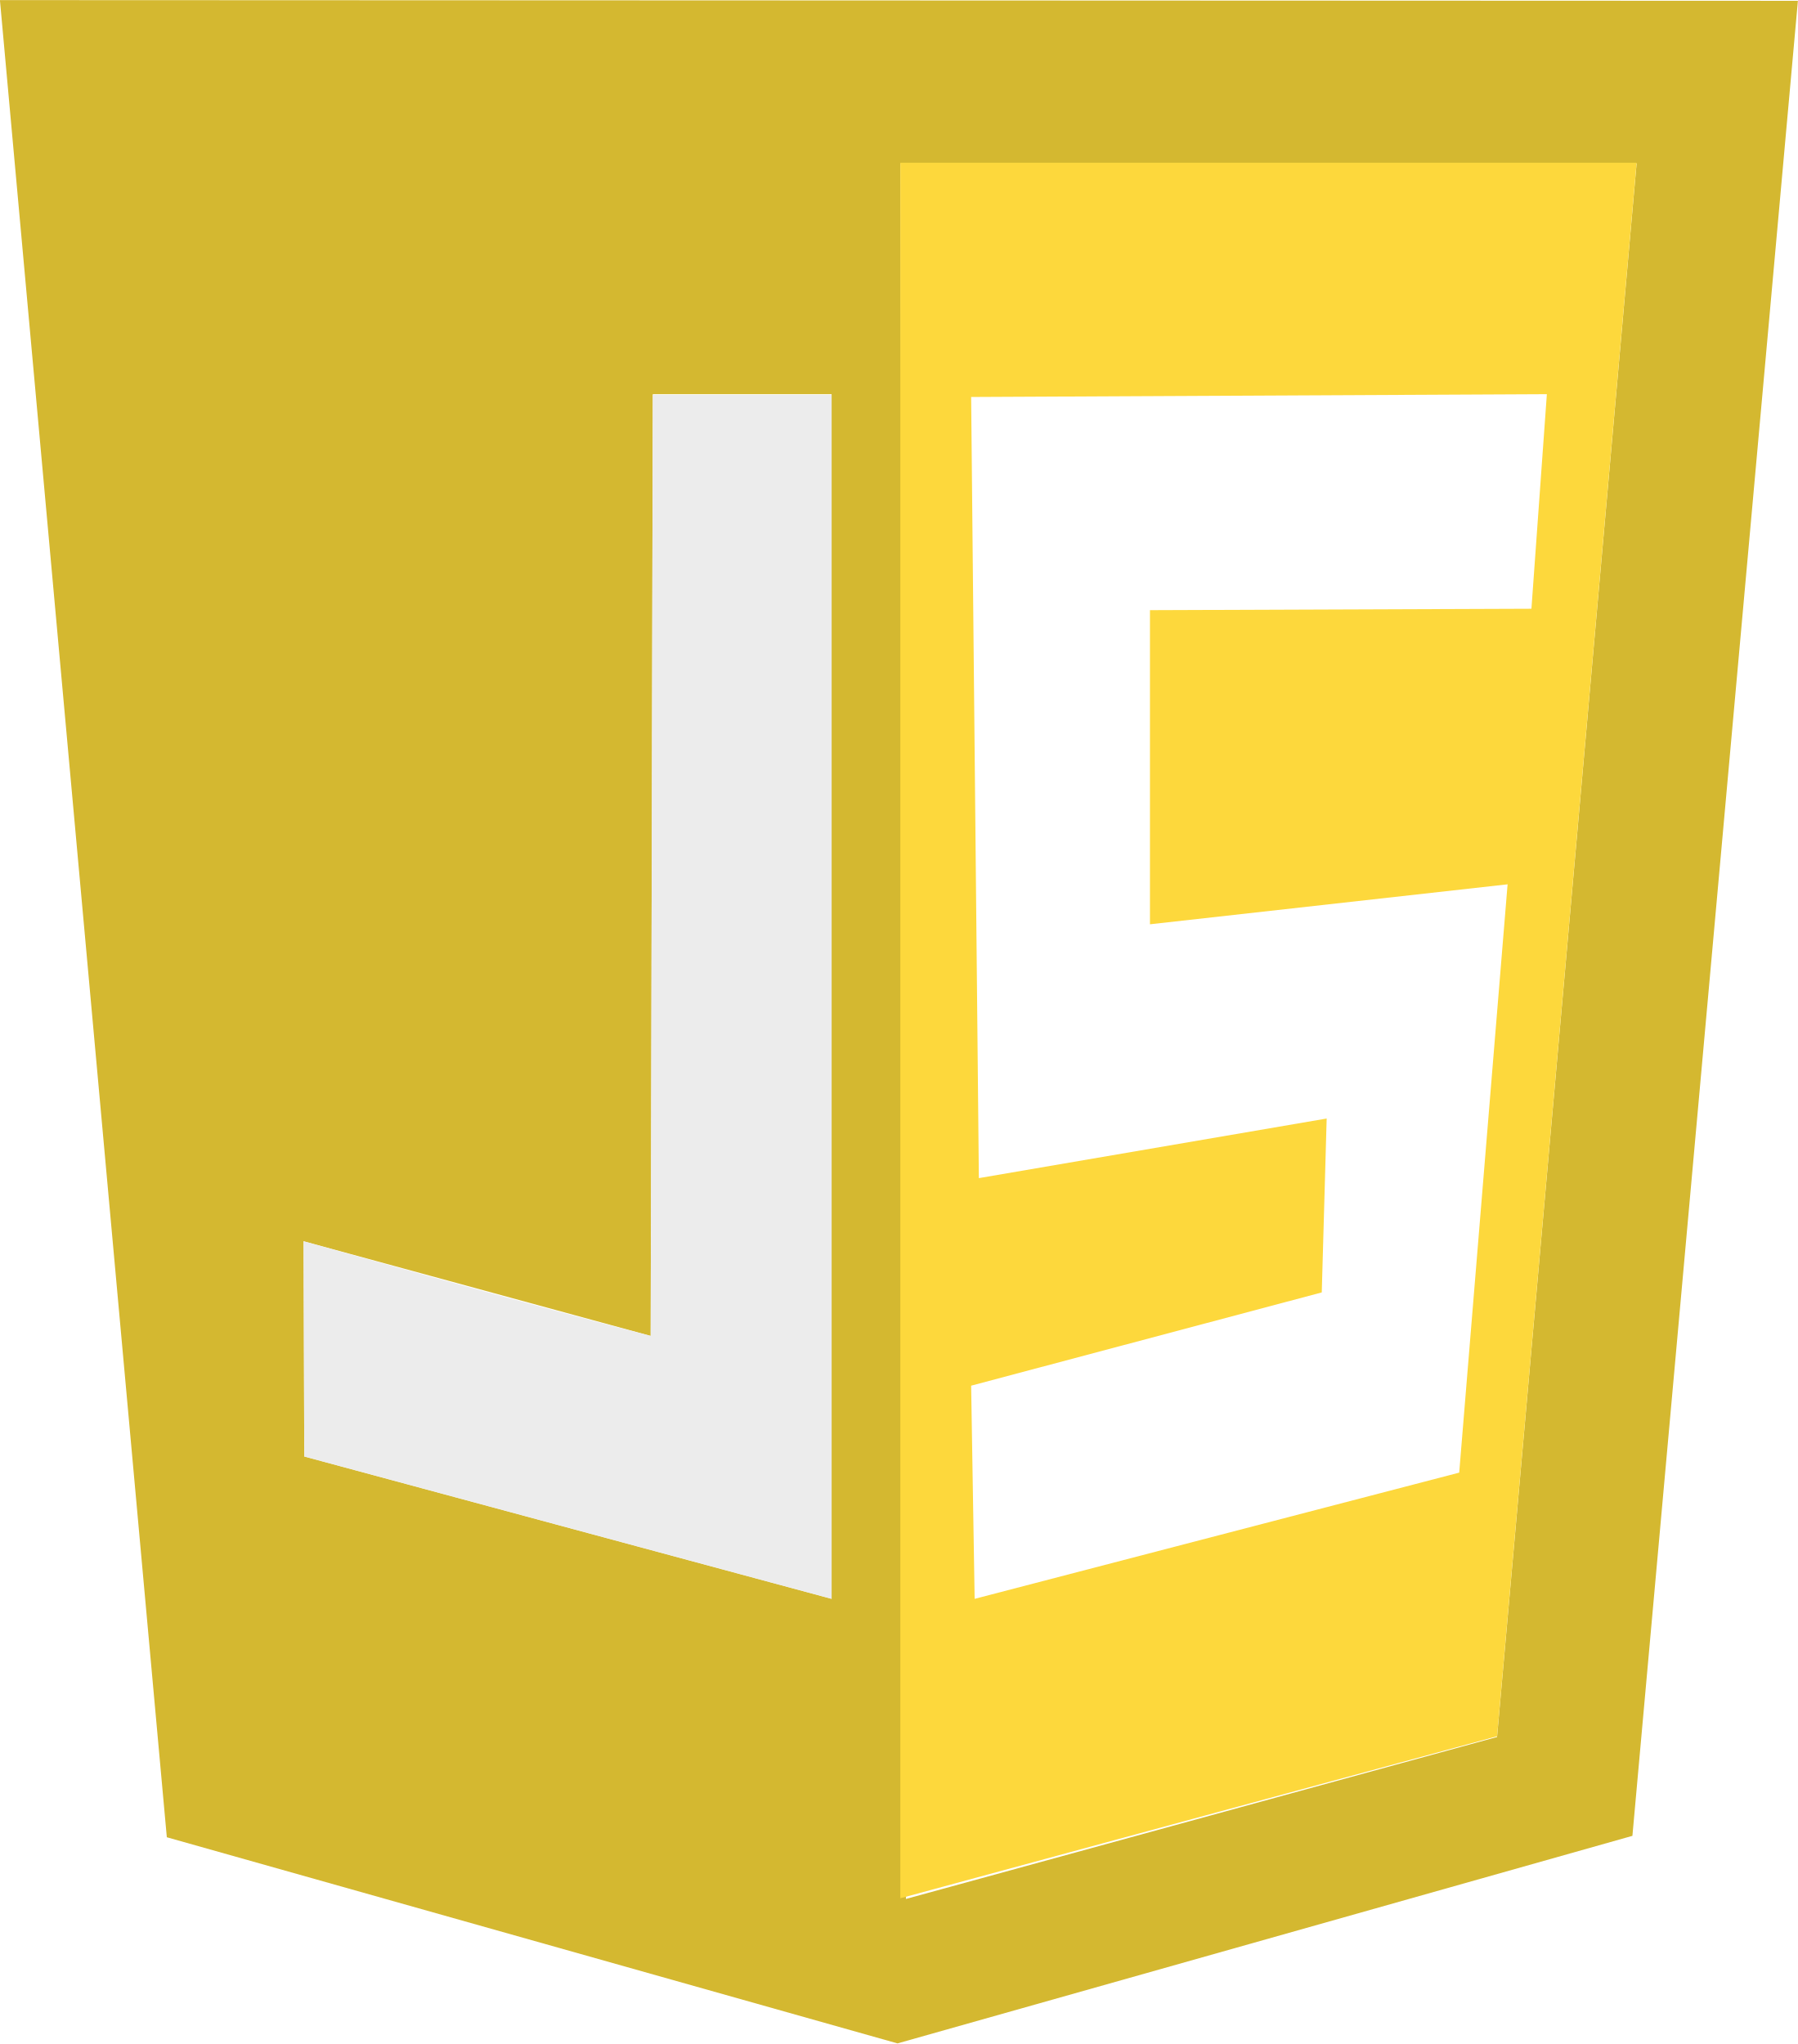
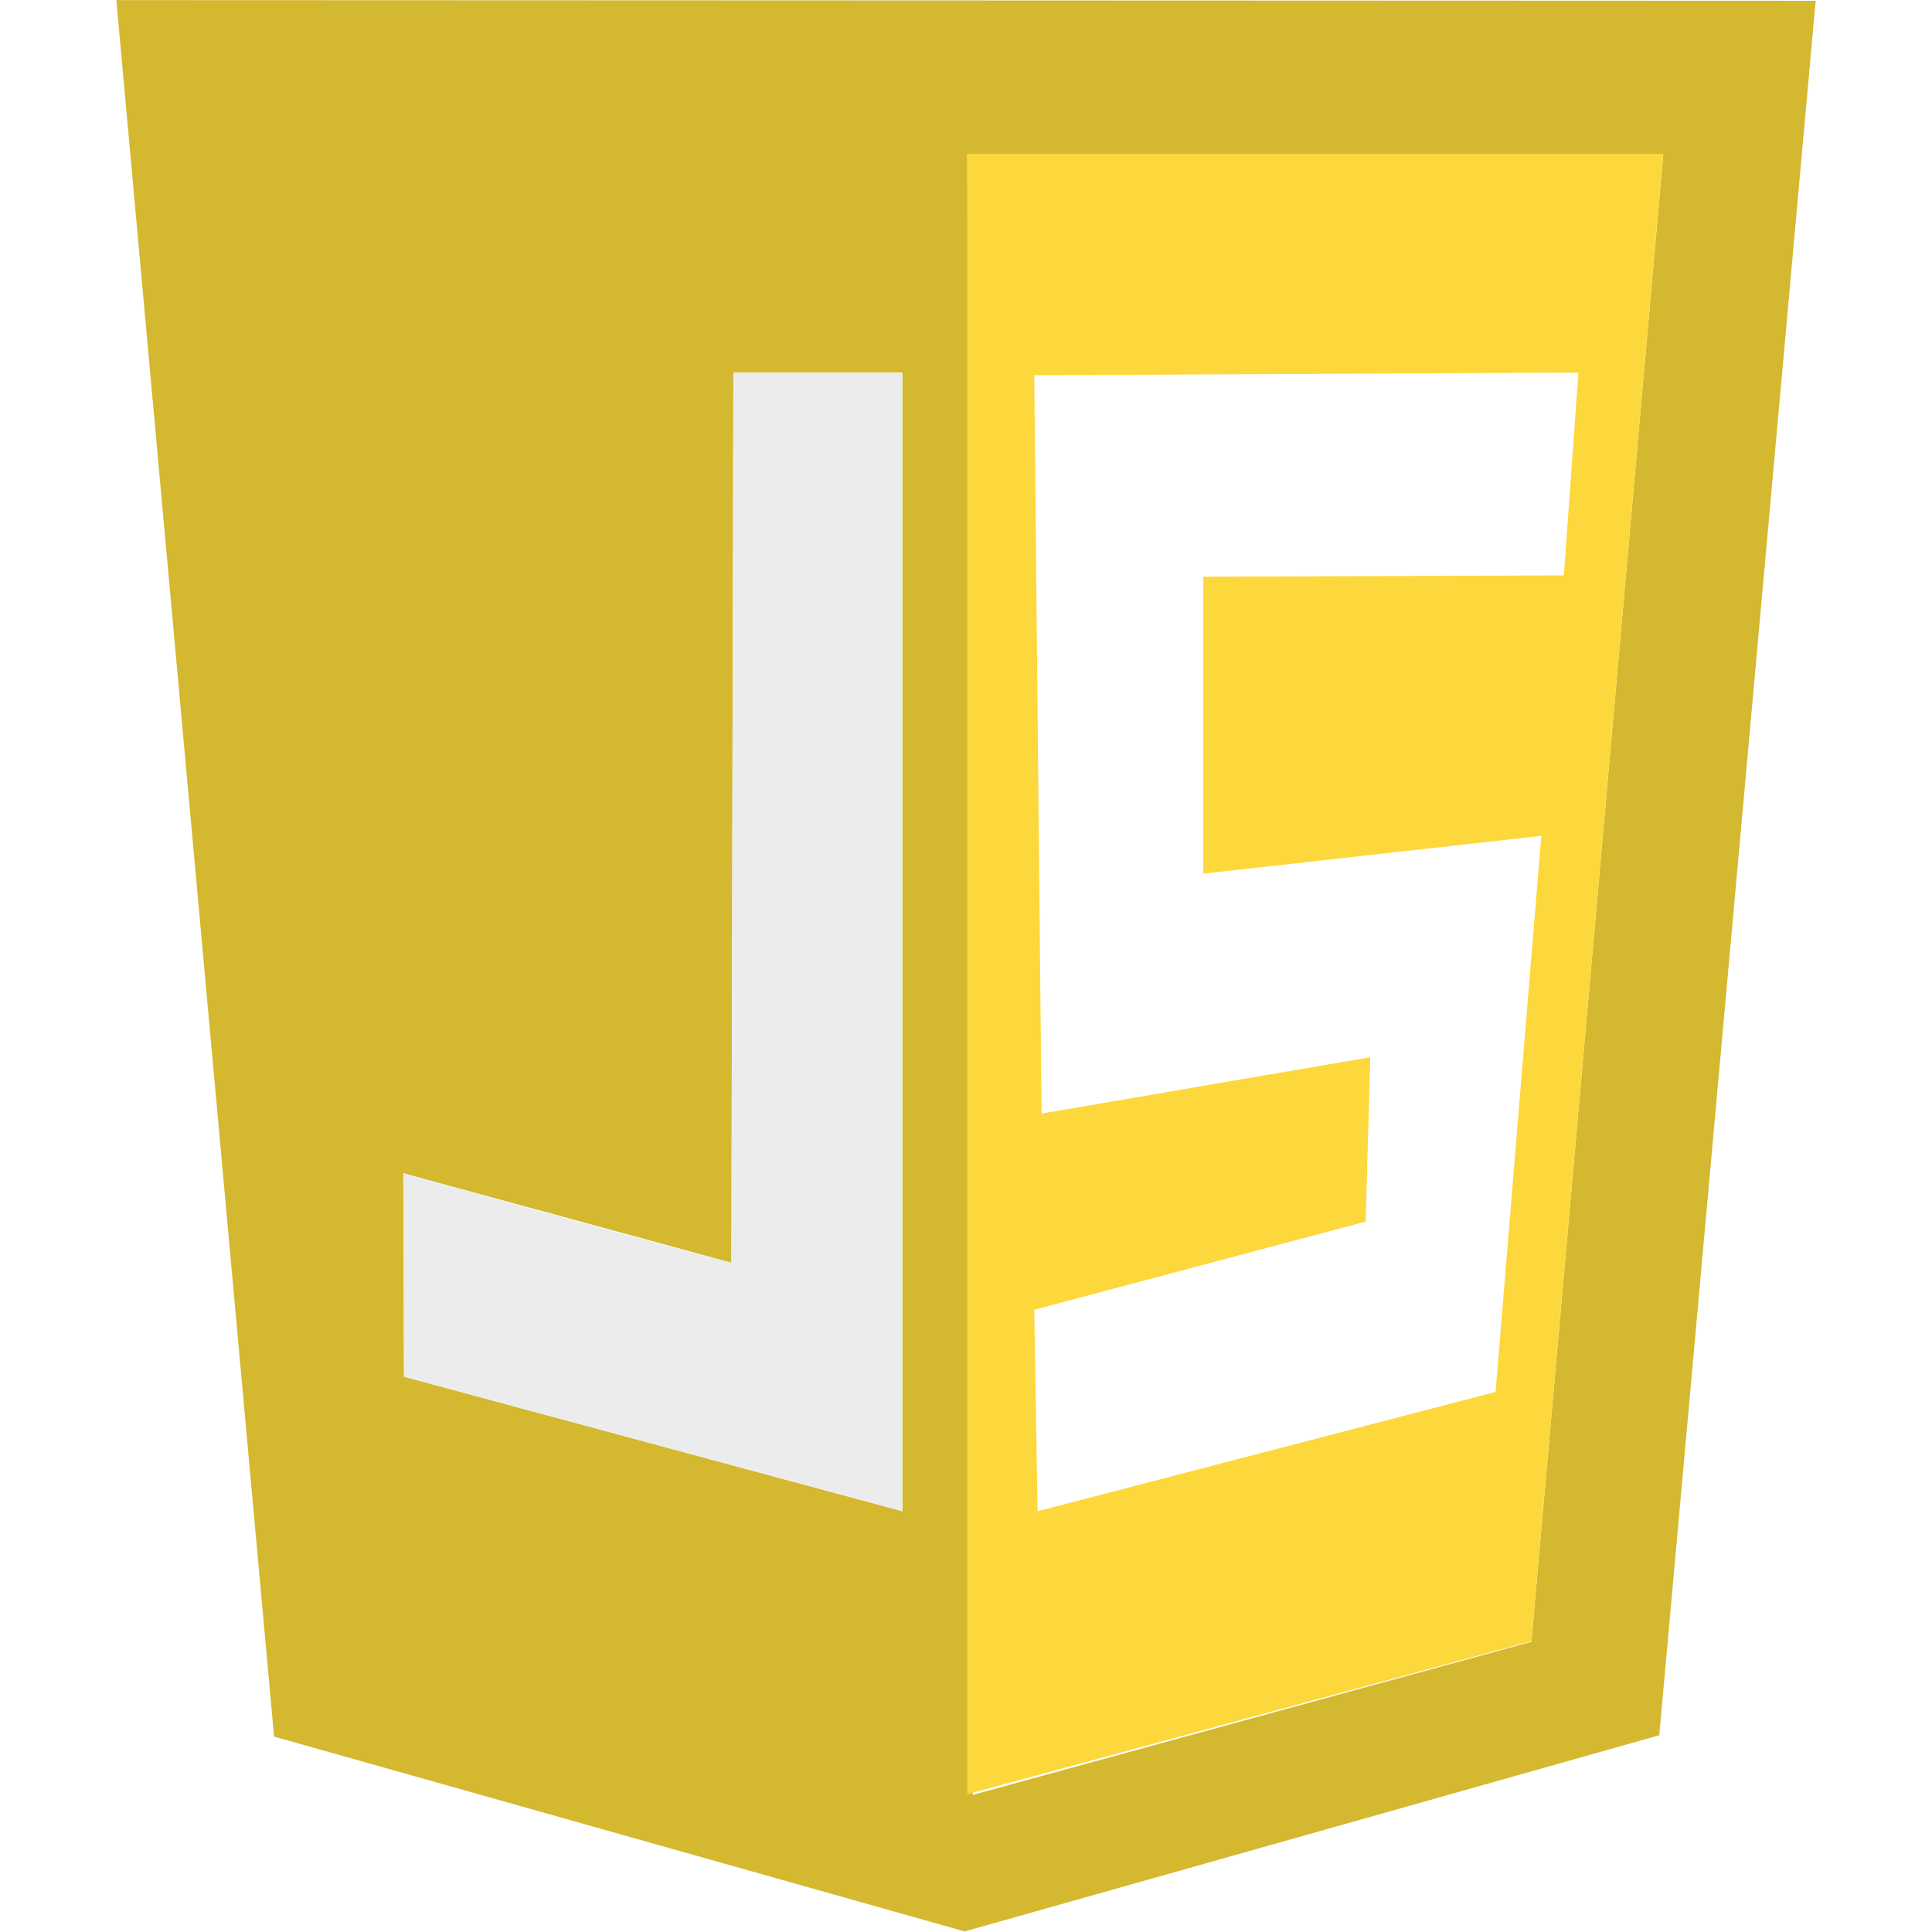
- <svg xmlns="http://www.w3.org/2000/svg" id="svg4525" viewBox="0 0 256.4 291.5" width="2199" height="2500">
-   <style>.st0{fill:#d4b830}.st1,.st2{opacity:.986;fill:#ebebeb;fill-opacity:0;enable-background:new}.st2{fill-opacity:.922}.st3{fill:#fdd83c}</style>
-   <g id="g5193" transform="translate(4.988 -113.385)">
-     <path id="path5113" class="st0" d="M18.8 375.4L-5 113.4l256.4.1-23.6 261.7L123 404.8 18.8 375.4zm189.7-14.3l19.9-224.4h-105l.8 247.5 84.3-23.1zm-94.9-191.5H88.1l-.3 134.3-49.5-13.5.1 30.7 75.2 20.3V169.6z" />
-     <path id="path5159" class="st1" d="M105.2 338.9c-3.3-1-19.6-5.4-36.2-9.9l-30.1-8.1v-15.1c0-14.8 0-15.1 1.5-14.6.8.3 11.8 3.3 24.4 6.8l22.9 6.3.2-67 .2-67h25v85.2c0 67.7-.2 85.2-.9 85.2-.5-.1-3.7-.9-7-1.8z" />
-     <path id="path5157" class="st2" d="M38.4 321.1l-.1-30.7s31.6 8.9 49.5 13.5l.3-134.2h25.5v171.7l-75.2-20.3z" />
-     <path id="path5117" class="st3" d="M123.4 136.6h105L208.5 361l-85.1 23.1V136.6zm79.7 186.8l6.9-83.9-51 5.7v-44.8l54.4-.2 2.2-30.6-82.1.4 1.1 111.4 49.6-8.5-.7 24.8-50 13.3.5 30.4 69.1-18z" />
+ <svg xmlns="http://www.w3.org/2000/svg" id="svg4525" viewBox="0 0 291.496 291.5" width="2500" height="2500" version="1.1">
+   <defs id="defs12" />
+   <style id="style2">.st0{fill:#d4b830}.st1,.st2{opacity:.986;fill:#ebebeb;fill-opacity:0;enable-background:new}.st2{fill-opacity:.922}.st3{fill:#fdd83c}</style>
+   <g id="g5193" transform="translate(22.54807,-113.385)">
+     <path id="path5113" class="st0" d="M 18.8,375.4 -5,113.4 251.4,113.5 227.8,375.2 123,404.8 Z m 189.7,-14.3 19.9,-224.4 h -105 l 0.8,247.5 z M 113.6,169.6 H 88.1 l -0.3,134.3 -49.5,-13.5 0.1,30.7 75.2,20.3 z" style="fill:#d4b830" />
+     <path id="path5159" class="st1" d="m 105.2,338.9 c -3.3,-1 -19.6,-5.4 -36.2,-9.9 l -30.1,-8.1 v -15.1 c 0,-14.8 0,-15.1 1.5,-14.6 0.8,0.3 11.8,3.3 24.4,6.8 l 22.9,6.3 0.2,-67 0.2,-67 h 25 v 85.2 c 0,67.7 -0.2,85.2 -0.9,85.2 -0.5,-0.1 -3.7,-0.9 -7,-1.8 z" style="opacity:0.986;fill:#ebebeb;fill-opacity:0;enable-background:new" />
+     <path id="path5157" class="st2" d="m 38.4,321.1 -0.1,-30.7 c 0,0 31.6,8.9 49.5,13.5 l 0.3,-134.2 h 25.5 v 171.7 z" style="opacity:0.986;fill:#ebebeb;fill-opacity:0.922;enable-background:new" />
+     <path id="path5117" class="st3" d="m 123.4,136.6 h 105 L 208.5,361 123.4,384.1 Z m 79.7,186.8 6.9,-83.9 -51,5.7 v -44.8 l 54.4,-0.2 2.2,-30.6 -82.1,0.4 1.1,111.4 49.6,-8.5 -0.7,24.8 -50,13.3 0.5,30.4 z" style="fill:#fdd83c" />
  </g>
</svg>
